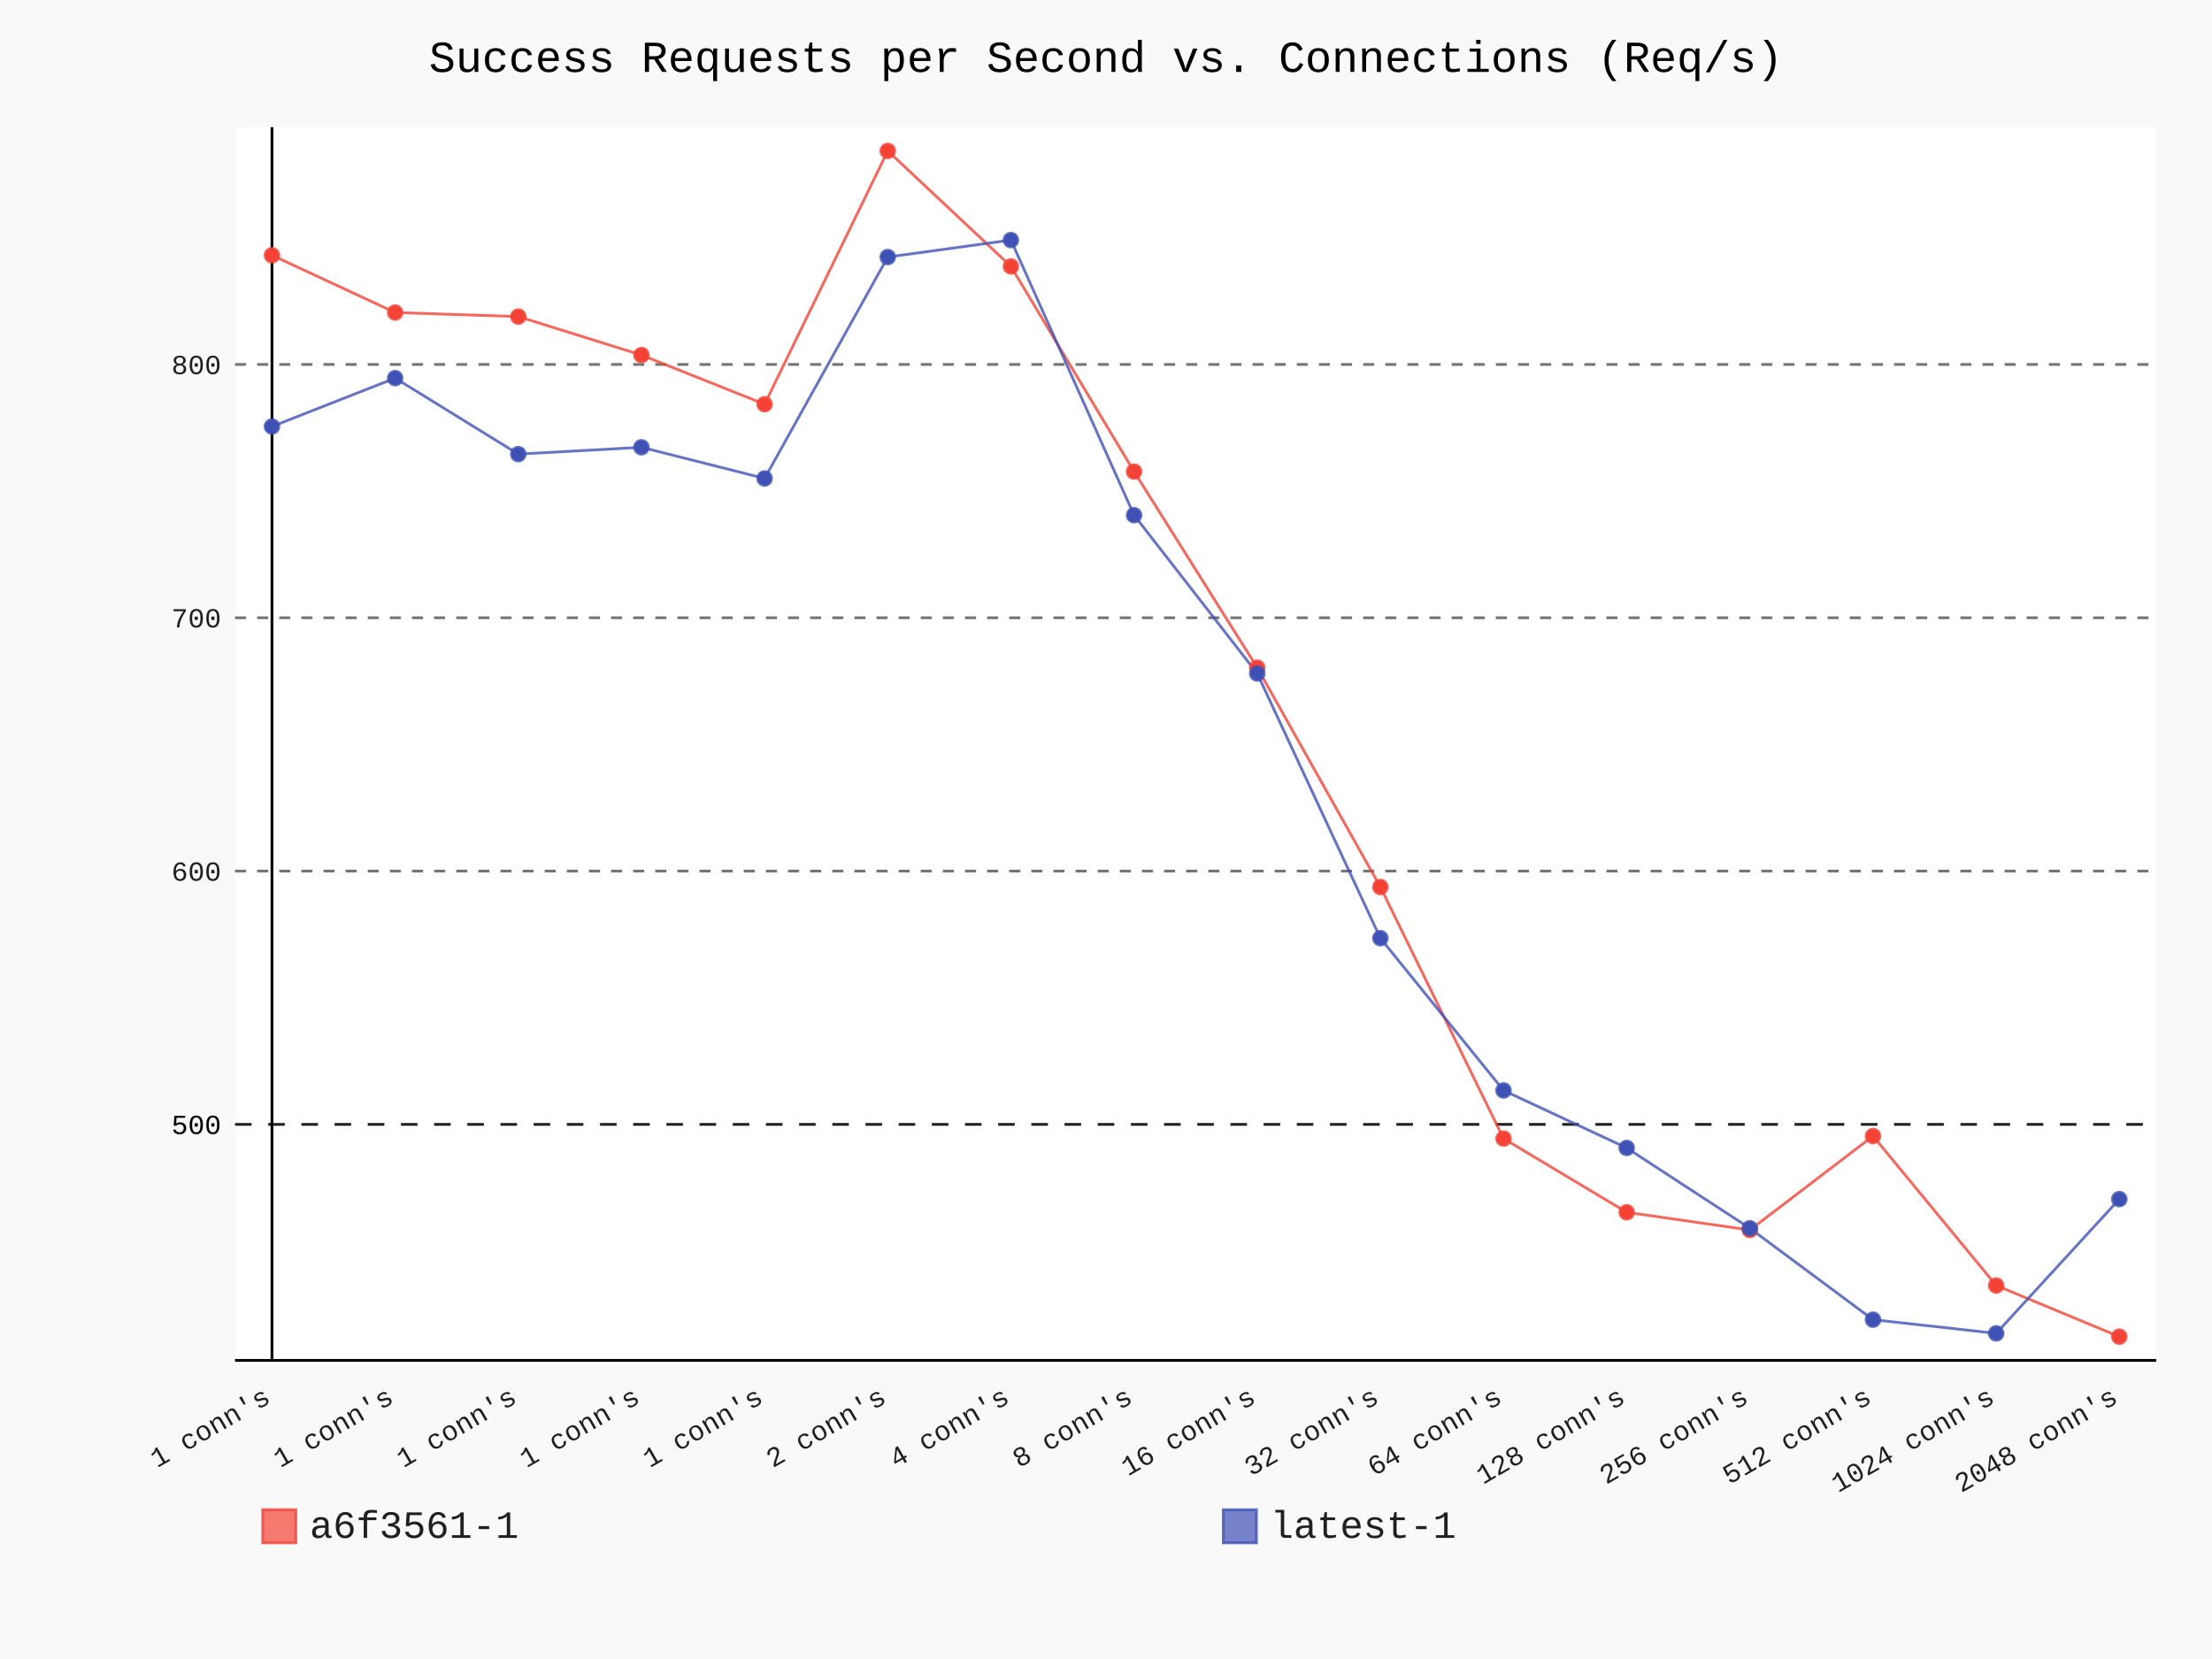
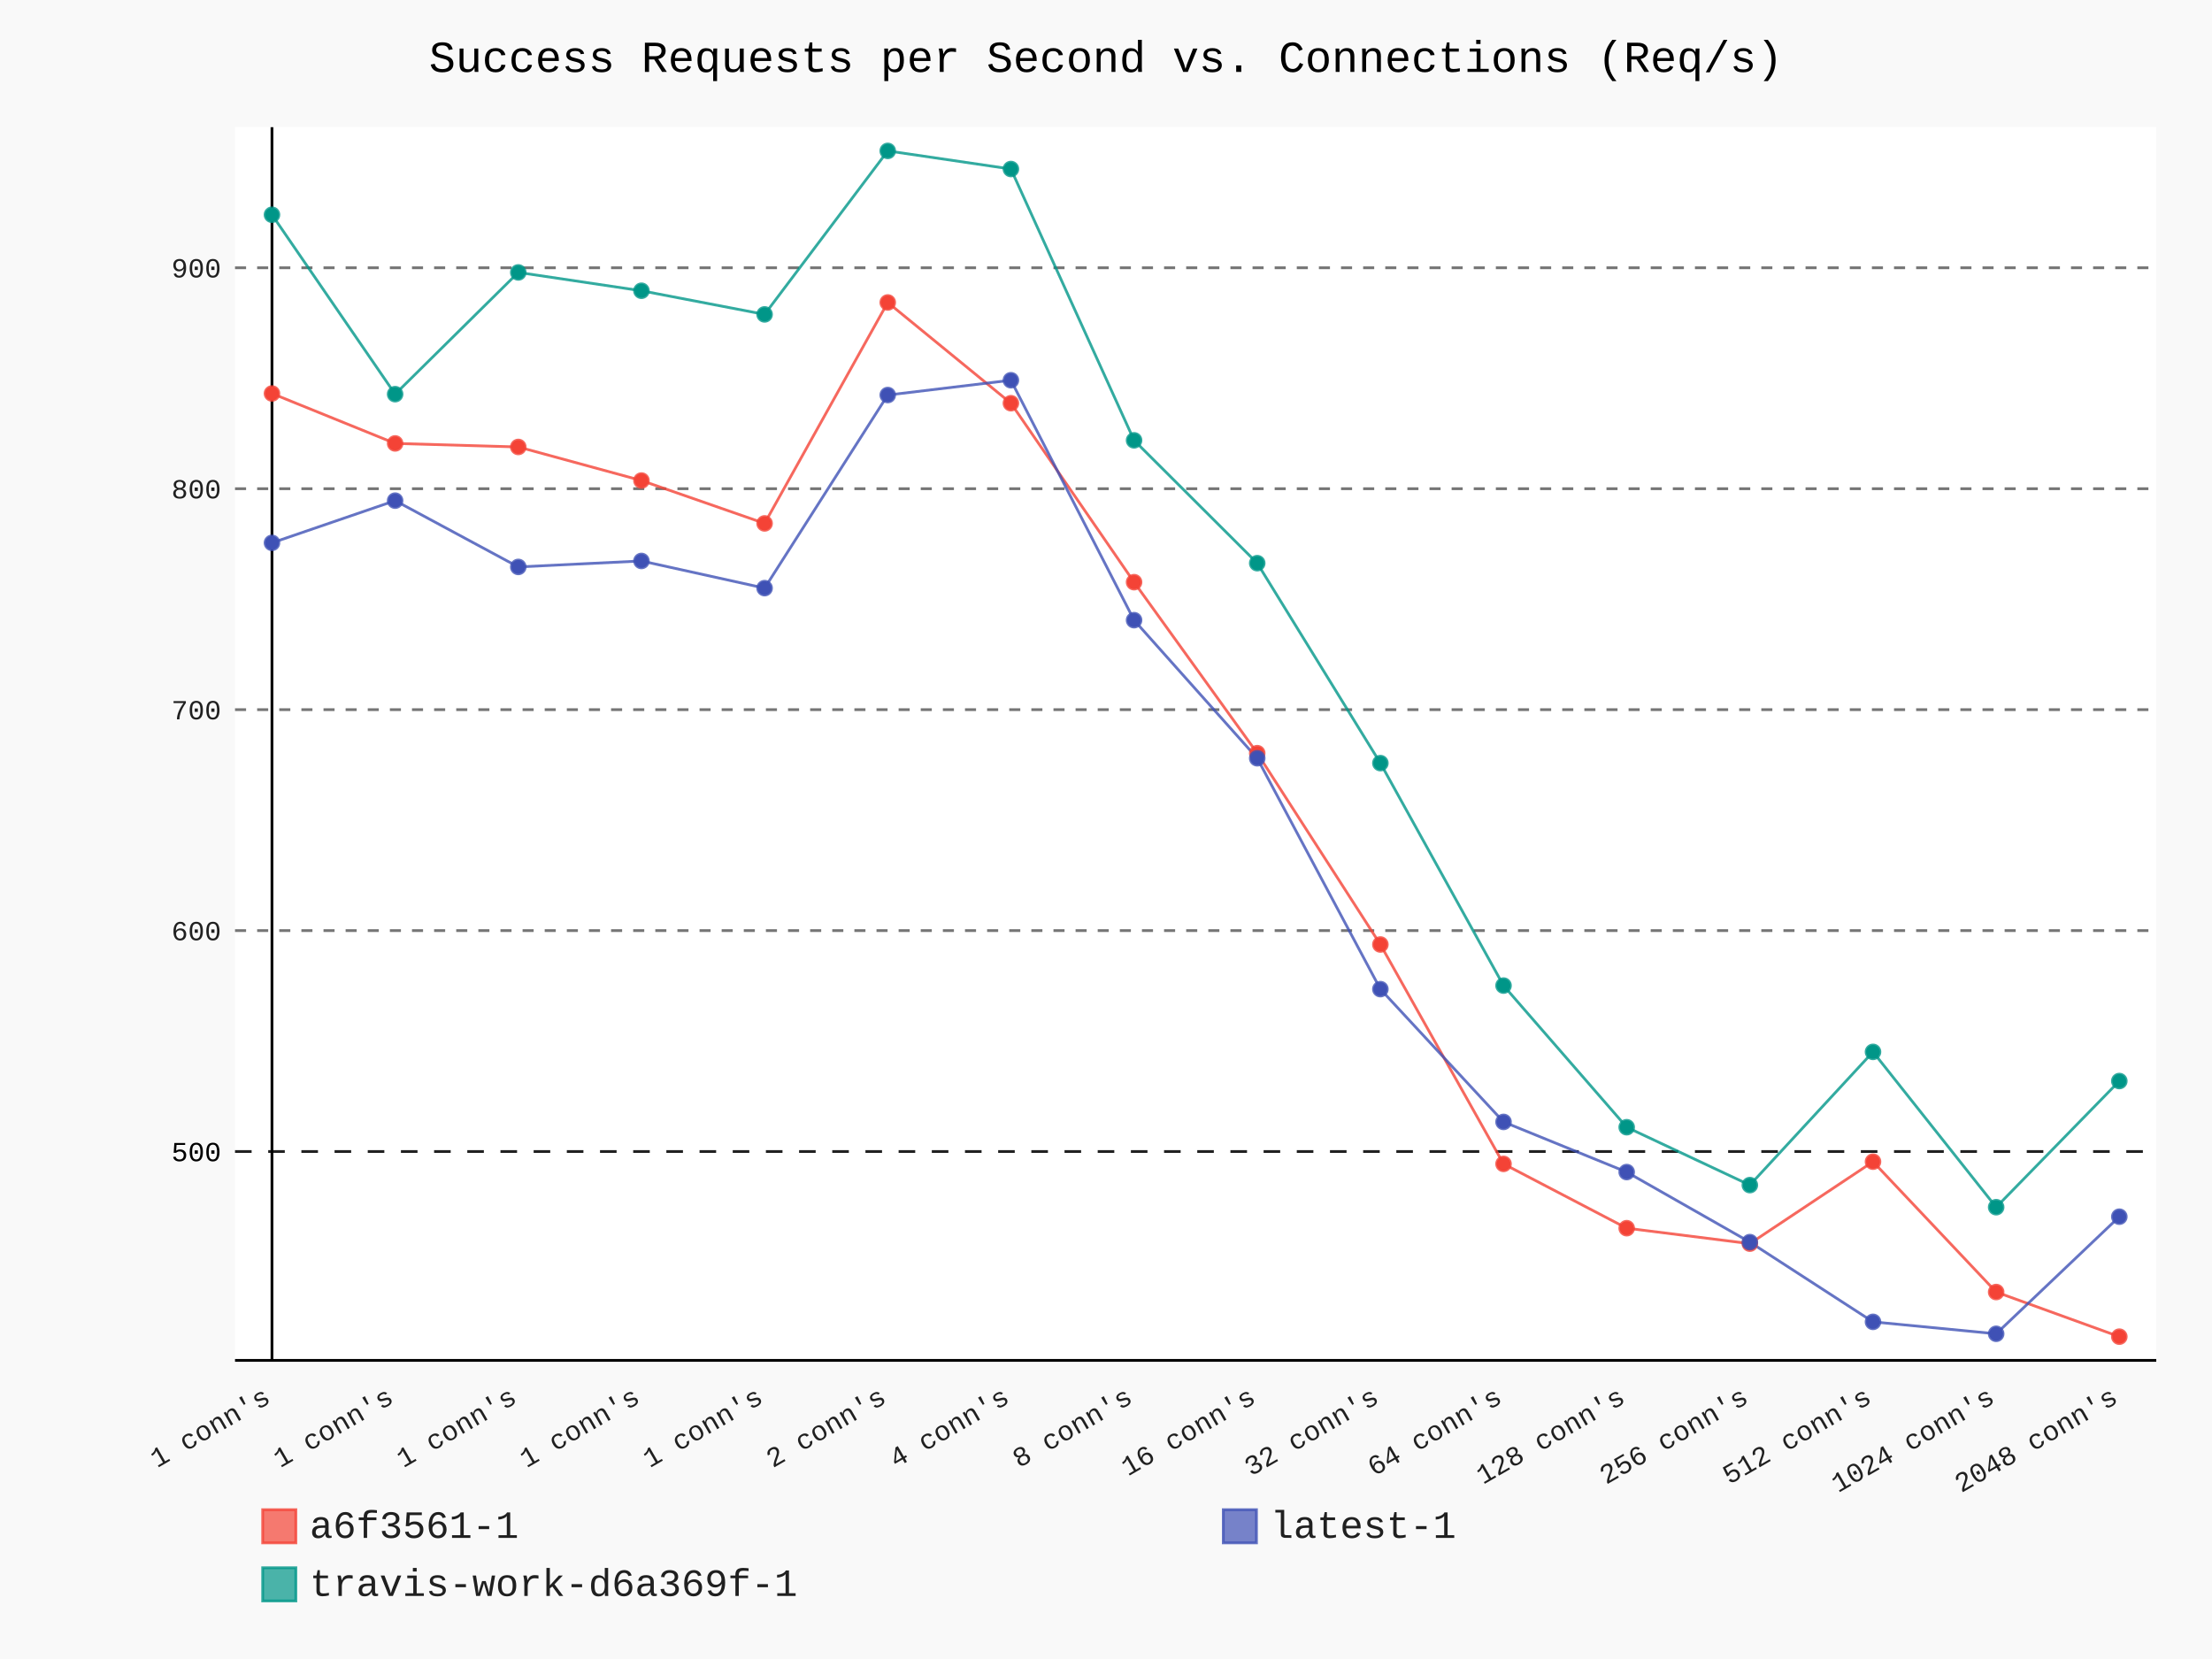
- <svg xmlns="http://www.w3.org/2000/svg" id="chart-20e9b34c-515e-4fa4-aa0b-0466bafb051c" class="pygal-chart" viewBox="0 0 800 600">
+ <svg xmlns="http://www.w3.org/2000/svg" id="chart-d0d65e46-0101-423d-882b-8f8fd9d75988" class="pygal-chart" viewBox="0 0 800 600">
  <defs>
-     <style type="text/css">#chart-20e9b34c-515e-4fa4-aa0b-0466bafb051c{-webkit-user-select:none;-webkit-font-smoothing:antialiased;font-family:Consolas,"Liberation Mono",Menlo,Courier,monospace}#chart-20e9b34c-515e-4fa4-aa0b-0466bafb051c .title{font-family:Consolas,"Liberation Mono",Menlo,Courier,monospace;font-size:16px}#chart-20e9b34c-515e-4fa4-aa0b-0466bafb051c .legends .legend text{font-family:Consolas,"Liberation Mono",Menlo,Courier,monospace;font-size:14px}#chart-20e9b34c-515e-4fa4-aa0b-0466bafb051c .axis text{font-family:Consolas,"Liberation Mono",Menlo,Courier,monospace;font-size:10px}#chart-20e9b34c-515e-4fa4-aa0b-0466bafb051c .axis text.major{font-family:Consolas,"Liberation Mono",Menlo,Courier,monospace;font-size:10px}#chart-20e9b34c-515e-4fa4-aa0b-0466bafb051c .text-overlay text.value{font-family:Consolas,"Liberation Mono",Menlo,Courier,monospace;font-size:16px}#chart-20e9b34c-515e-4fa4-aa0b-0466bafb051c .text-overlay text.label{font-family:Consolas,"Liberation Mono",Menlo,Courier,monospace;font-size:10px}#chart-20e9b34c-515e-4fa4-aa0b-0466bafb051c .tooltip{font-family:Consolas,"Liberation Mono",Menlo,Courier,monospace;font-size:14px}#chart-20e9b34c-515e-4fa4-aa0b-0466bafb051c text.no_data{font-family:Consolas,"Liberation Mono",Menlo,Courier,monospace;font-size:64px}
- #chart-20e9b34c-515e-4fa4-aa0b-0466bafb051c{background-color:rgba(249,249,249,1)}#chart-20e9b34c-515e-4fa4-aa0b-0466bafb051c path,#chart-20e9b34c-515e-4fa4-aa0b-0466bafb051c line,#chart-20e9b34c-515e-4fa4-aa0b-0466bafb051c rect,#chart-20e9b34c-515e-4fa4-aa0b-0466bafb051c circle{-webkit-transition:150ms;-moz-transition:150ms;transition:150ms}#chart-20e9b34c-515e-4fa4-aa0b-0466bafb051c .graph &gt; .background{fill:rgba(249,249,249,1)}#chart-20e9b34c-515e-4fa4-aa0b-0466bafb051c .plot &gt; .background{fill:rgba(255,255,255,1)}#chart-20e9b34c-515e-4fa4-aa0b-0466bafb051c .graph{fill:rgba(0,0,0,.87)}#chart-20e9b34c-515e-4fa4-aa0b-0466bafb051c text.no_data{fill:rgba(0,0,0,1)}#chart-20e9b34c-515e-4fa4-aa0b-0466bafb051c .title{fill:rgba(0,0,0,1)}#chart-20e9b34c-515e-4fa4-aa0b-0466bafb051c .legends .legend text{fill:rgba(0,0,0,.87)}#chart-20e9b34c-515e-4fa4-aa0b-0466bafb051c .legends .legend:hover text{fill:rgba(0,0,0,1)}#chart-20e9b34c-515e-4fa4-aa0b-0466bafb051c .axis .line{stroke:rgba(0,0,0,1)}#chart-20e9b34c-515e-4fa4-aa0b-0466bafb051c .axis .guide.line{stroke:rgba(0,0,0,.54)}#chart-20e9b34c-515e-4fa4-aa0b-0466bafb051c .axis .major.line{stroke:rgba(0,0,0,.87)}#chart-20e9b34c-515e-4fa4-aa0b-0466bafb051c .axis text.major{fill:rgba(0,0,0,1)}#chart-20e9b34c-515e-4fa4-aa0b-0466bafb051c .axis.y .guides:hover .guide.line,#chart-20e9b34c-515e-4fa4-aa0b-0466bafb051c .line-graph .axis.x .guides:hover .guide.line,#chart-20e9b34c-515e-4fa4-aa0b-0466bafb051c .stackedline-graph .axis.x .guides:hover .guide.line,#chart-20e9b34c-515e-4fa4-aa0b-0466bafb051c .xy-graph .axis.x .guides:hover .guide.line{stroke:rgba(0,0,0,1)}#chart-20e9b34c-515e-4fa4-aa0b-0466bafb051c .axis .guides:hover text{fill:rgba(0,0,0,1)}#chart-20e9b34c-515e-4fa4-aa0b-0466bafb051c .reactive{fill-opacity:.7;stroke-opacity:.8}#chart-20e9b34c-515e-4fa4-aa0b-0466bafb051c .ci{stroke:rgba(0,0,0,.87)}#chart-20e9b34c-515e-4fa4-aa0b-0466bafb051c .reactive.active,#chart-20e9b34c-515e-4fa4-aa0b-0466bafb051c .active .reactive{fill-opacity:.8;stroke-opacity:.9;stroke-width:4}#chart-20e9b34c-515e-4fa4-aa0b-0466bafb051c .ci .reactive.active{stroke-width:1.5}#chart-20e9b34c-515e-4fa4-aa0b-0466bafb051c .series text{fill:rgba(0,0,0,1)}#chart-20e9b34c-515e-4fa4-aa0b-0466bafb051c .tooltip rect{fill:rgba(255,255,255,1);stroke:rgba(0,0,0,1);-webkit-transition:opacity 150ms;-moz-transition:opacity 150ms;transition:opacity 150ms}#chart-20e9b34c-515e-4fa4-aa0b-0466bafb051c .tooltip .label{fill:rgba(0,0,0,.87)}#chart-20e9b34c-515e-4fa4-aa0b-0466bafb051c .tooltip .label{fill:rgba(0,0,0,.87)}#chart-20e9b34c-515e-4fa4-aa0b-0466bafb051c .tooltip .legend{font-size:.8em;fill:rgba(0,0,0,.54)}#chart-20e9b34c-515e-4fa4-aa0b-0466bafb051c .tooltip .x_label{font-size:.6em;fill:rgba(0,0,0,1)}#chart-20e9b34c-515e-4fa4-aa0b-0466bafb051c .tooltip .xlink{font-size:.5em;text-decoration:underline}#chart-20e9b34c-515e-4fa4-aa0b-0466bafb051c .tooltip .value{font-size:1.5em}#chart-20e9b34c-515e-4fa4-aa0b-0466bafb051c .bound{font-size:.5em}#chart-20e9b34c-515e-4fa4-aa0b-0466bafb051c .max-value{font-size:.75em;fill:rgba(0,0,0,.54)}#chart-20e9b34c-515e-4fa4-aa0b-0466bafb051c .map-element{fill:rgba(255,255,255,1);stroke:rgba(0,0,0,.54) !important}#chart-20e9b34c-515e-4fa4-aa0b-0466bafb051c .map-element .reactive{fill-opacity:inherit;stroke-opacity:inherit}#chart-20e9b34c-515e-4fa4-aa0b-0466bafb051c .color-0,#chart-20e9b34c-515e-4fa4-aa0b-0466bafb051c .color-0 a:visited{stroke:#F44336;fill:#F44336}#chart-20e9b34c-515e-4fa4-aa0b-0466bafb051c .color-1,#chart-20e9b34c-515e-4fa4-aa0b-0466bafb051c .color-1 a:visited{stroke:#3F51B5;fill:#3F51B5}#chart-20e9b34c-515e-4fa4-aa0b-0466bafb051c .text-overlay .color-0 text{fill:black}#chart-20e9b34c-515e-4fa4-aa0b-0466bafb051c .text-overlay .color-1 text{fill:black}
- #chart-20e9b34c-515e-4fa4-aa0b-0466bafb051c text.no_data{text-anchor:middle}#chart-20e9b34c-515e-4fa4-aa0b-0466bafb051c .guide.line{fill:none}#chart-20e9b34c-515e-4fa4-aa0b-0466bafb051c .centered{text-anchor:middle}#chart-20e9b34c-515e-4fa4-aa0b-0466bafb051c .title{text-anchor:middle}#chart-20e9b34c-515e-4fa4-aa0b-0466bafb051c .legends .legend text{fill-opacity:1}#chart-20e9b34c-515e-4fa4-aa0b-0466bafb051c .axis.x text{text-anchor:middle}#chart-20e9b34c-515e-4fa4-aa0b-0466bafb051c .axis.x:not(.web) text[transform]{text-anchor:start}#chart-20e9b34c-515e-4fa4-aa0b-0466bafb051c .axis.x:not(.web) text[transform].backwards{text-anchor:end}#chart-20e9b34c-515e-4fa4-aa0b-0466bafb051c .axis.y text{text-anchor:end}#chart-20e9b34c-515e-4fa4-aa0b-0466bafb051c .axis.y text[transform].backwards{text-anchor:start}#chart-20e9b34c-515e-4fa4-aa0b-0466bafb051c .axis.y2 text{text-anchor:start}#chart-20e9b34c-515e-4fa4-aa0b-0466bafb051c .axis.y2 text[transform].backwards{text-anchor:end}#chart-20e9b34c-515e-4fa4-aa0b-0466bafb051c .axis .guide.line{stroke-dasharray:4,4}#chart-20e9b34c-515e-4fa4-aa0b-0466bafb051c .axis .major.guide.line{stroke-dasharray:6,6}#chart-20e9b34c-515e-4fa4-aa0b-0466bafb051c .horizontal .axis.y .guide.line,#chart-20e9b34c-515e-4fa4-aa0b-0466bafb051c .horizontal .axis.y2 .guide.line,#chart-20e9b34c-515e-4fa4-aa0b-0466bafb051c .vertical .axis.x .guide.line{opacity:0}#chart-20e9b34c-515e-4fa4-aa0b-0466bafb051c .horizontal .axis.always_show .guide.line,#chart-20e9b34c-515e-4fa4-aa0b-0466bafb051c .vertical .axis.always_show .guide.line{opacity:1 !important}#chart-20e9b34c-515e-4fa4-aa0b-0466bafb051c .axis.y .guides:hover .guide.line,#chart-20e9b34c-515e-4fa4-aa0b-0466bafb051c .axis.y2 .guides:hover .guide.line,#chart-20e9b34c-515e-4fa4-aa0b-0466bafb051c .axis.x .guides:hover .guide.line{opacity:1}#chart-20e9b34c-515e-4fa4-aa0b-0466bafb051c .axis .guides:hover text{opacity:1}#chart-20e9b34c-515e-4fa4-aa0b-0466bafb051c .nofill{fill:none}#chart-20e9b34c-515e-4fa4-aa0b-0466bafb051c .subtle-fill{fill-opacity:.2}#chart-20e9b34c-515e-4fa4-aa0b-0466bafb051c .dot{stroke-width:1px;fill-opacity:1}#chart-20e9b34c-515e-4fa4-aa0b-0466bafb051c .dot.active{stroke-width:5px}#chart-20e9b34c-515e-4fa4-aa0b-0466bafb051c .dot.negative{fill:transparent}#chart-20e9b34c-515e-4fa4-aa0b-0466bafb051c text,#chart-20e9b34c-515e-4fa4-aa0b-0466bafb051c tspan{stroke:none !important}#chart-20e9b34c-515e-4fa4-aa0b-0466bafb051c .series text.active{opacity:1}#chart-20e9b34c-515e-4fa4-aa0b-0466bafb051c .tooltip rect{fill-opacity:.95;stroke-width:.5}#chart-20e9b34c-515e-4fa4-aa0b-0466bafb051c .tooltip text{fill-opacity:1}#chart-20e9b34c-515e-4fa4-aa0b-0466bafb051c .showable{visibility:hidden}#chart-20e9b34c-515e-4fa4-aa0b-0466bafb051c .showable.shown{visibility:visible}#chart-20e9b34c-515e-4fa4-aa0b-0466bafb051c .gauge-background{fill:rgba(229,229,229,1);stroke:none}#chart-20e9b34c-515e-4fa4-aa0b-0466bafb051c .bg-lines{stroke:rgba(249,249,249,1);stroke-width:2px}</style>
+     <style type="text/css">#chart-d0d65e46-0101-423d-882b-8f8fd9d75988{-webkit-user-select:none;-webkit-font-smoothing:antialiased;font-family:Consolas,"Liberation Mono",Menlo,Courier,monospace}#chart-d0d65e46-0101-423d-882b-8f8fd9d75988 .title{font-family:Consolas,"Liberation Mono",Menlo,Courier,monospace;font-size:16px}#chart-d0d65e46-0101-423d-882b-8f8fd9d75988 .legends .legend text{font-family:Consolas,"Liberation Mono",Menlo,Courier,monospace;font-size:14px}#chart-d0d65e46-0101-423d-882b-8f8fd9d75988 .axis text{font-family:Consolas,"Liberation Mono",Menlo,Courier,monospace;font-size:10px}#chart-d0d65e46-0101-423d-882b-8f8fd9d75988 .axis text.major{font-family:Consolas,"Liberation Mono",Menlo,Courier,monospace;font-size:10px}#chart-d0d65e46-0101-423d-882b-8f8fd9d75988 .text-overlay text.value{font-family:Consolas,"Liberation Mono",Menlo,Courier,monospace;font-size:16px}#chart-d0d65e46-0101-423d-882b-8f8fd9d75988 .text-overlay text.label{font-family:Consolas,"Liberation Mono",Menlo,Courier,monospace;font-size:10px}#chart-d0d65e46-0101-423d-882b-8f8fd9d75988 .tooltip{font-family:Consolas,"Liberation Mono",Menlo,Courier,monospace;font-size:14px}#chart-d0d65e46-0101-423d-882b-8f8fd9d75988 text.no_data{font-family:Consolas,"Liberation Mono",Menlo,Courier,monospace;font-size:64px}
+ #chart-d0d65e46-0101-423d-882b-8f8fd9d75988{background-color:rgba(249,249,249,1)}#chart-d0d65e46-0101-423d-882b-8f8fd9d75988 path,#chart-d0d65e46-0101-423d-882b-8f8fd9d75988 line,#chart-d0d65e46-0101-423d-882b-8f8fd9d75988 rect,#chart-d0d65e46-0101-423d-882b-8f8fd9d75988 circle{-webkit-transition:150ms;-moz-transition:150ms;transition:150ms}#chart-d0d65e46-0101-423d-882b-8f8fd9d75988 .graph &gt; .background{fill:rgba(249,249,249,1)}#chart-d0d65e46-0101-423d-882b-8f8fd9d75988 .plot &gt; .background{fill:rgba(255,255,255,1)}#chart-d0d65e46-0101-423d-882b-8f8fd9d75988 .graph{fill:rgba(0,0,0,.87)}#chart-d0d65e46-0101-423d-882b-8f8fd9d75988 text.no_data{fill:rgba(0,0,0,1)}#chart-d0d65e46-0101-423d-882b-8f8fd9d75988 .title{fill:rgba(0,0,0,1)}#chart-d0d65e46-0101-423d-882b-8f8fd9d75988 .legends .legend text{fill:rgba(0,0,0,.87)}#chart-d0d65e46-0101-423d-882b-8f8fd9d75988 .legends .legend:hover text{fill:rgba(0,0,0,1)}#chart-d0d65e46-0101-423d-882b-8f8fd9d75988 .axis .line{stroke:rgba(0,0,0,1)}#chart-d0d65e46-0101-423d-882b-8f8fd9d75988 .axis .guide.line{stroke:rgba(0,0,0,.54)}#chart-d0d65e46-0101-423d-882b-8f8fd9d75988 .axis .major.line{stroke:rgba(0,0,0,.87)}#chart-d0d65e46-0101-423d-882b-8f8fd9d75988 .axis text.major{fill:rgba(0,0,0,1)}#chart-d0d65e46-0101-423d-882b-8f8fd9d75988 .axis.y .guides:hover .guide.line,#chart-d0d65e46-0101-423d-882b-8f8fd9d75988 .line-graph .axis.x .guides:hover .guide.line,#chart-d0d65e46-0101-423d-882b-8f8fd9d75988 .stackedline-graph .axis.x .guides:hover .guide.line,#chart-d0d65e46-0101-423d-882b-8f8fd9d75988 .xy-graph .axis.x .guides:hover .guide.line{stroke:rgba(0,0,0,1)}#chart-d0d65e46-0101-423d-882b-8f8fd9d75988 .axis .guides:hover text{fill:rgba(0,0,0,1)}#chart-d0d65e46-0101-423d-882b-8f8fd9d75988 .reactive{fill-opacity:.7;stroke-opacity:.8}#chart-d0d65e46-0101-423d-882b-8f8fd9d75988 .ci{stroke:rgba(0,0,0,.87)}#chart-d0d65e46-0101-423d-882b-8f8fd9d75988 .reactive.active,#chart-d0d65e46-0101-423d-882b-8f8fd9d75988 .active .reactive{fill-opacity:.8;stroke-opacity:.9;stroke-width:4}#chart-d0d65e46-0101-423d-882b-8f8fd9d75988 .ci .reactive.active{stroke-width:1.5}#chart-d0d65e46-0101-423d-882b-8f8fd9d75988 .series text{fill:rgba(0,0,0,1)}#chart-d0d65e46-0101-423d-882b-8f8fd9d75988 .tooltip rect{fill:rgba(255,255,255,1);stroke:rgba(0,0,0,1);-webkit-transition:opacity 150ms;-moz-transition:opacity 150ms;transition:opacity 150ms}#chart-d0d65e46-0101-423d-882b-8f8fd9d75988 .tooltip .label{fill:rgba(0,0,0,.87)}#chart-d0d65e46-0101-423d-882b-8f8fd9d75988 .tooltip .label{fill:rgba(0,0,0,.87)}#chart-d0d65e46-0101-423d-882b-8f8fd9d75988 .tooltip .legend{font-size:.8em;fill:rgba(0,0,0,.54)}#chart-d0d65e46-0101-423d-882b-8f8fd9d75988 .tooltip .x_label{font-size:.6em;fill:rgba(0,0,0,1)}#chart-d0d65e46-0101-423d-882b-8f8fd9d75988 .tooltip .xlink{font-size:.5em;text-decoration:underline}#chart-d0d65e46-0101-423d-882b-8f8fd9d75988 .tooltip .value{font-size:1.5em}#chart-d0d65e46-0101-423d-882b-8f8fd9d75988 .bound{font-size:.5em}#chart-d0d65e46-0101-423d-882b-8f8fd9d75988 .max-value{font-size:.75em;fill:rgba(0,0,0,.54)}#chart-d0d65e46-0101-423d-882b-8f8fd9d75988 .map-element{fill:rgba(255,255,255,1);stroke:rgba(0,0,0,.54) !important}#chart-d0d65e46-0101-423d-882b-8f8fd9d75988 .map-element .reactive{fill-opacity:inherit;stroke-opacity:inherit}#chart-d0d65e46-0101-423d-882b-8f8fd9d75988 .color-0,#chart-d0d65e46-0101-423d-882b-8f8fd9d75988 .color-0 a:visited{stroke:#F44336;fill:#F44336}#chart-d0d65e46-0101-423d-882b-8f8fd9d75988 .color-1,#chart-d0d65e46-0101-423d-882b-8f8fd9d75988 .color-1 a:visited{stroke:#3F51B5;fill:#3F51B5}#chart-d0d65e46-0101-423d-882b-8f8fd9d75988 .color-2,#chart-d0d65e46-0101-423d-882b-8f8fd9d75988 .color-2 a:visited{stroke:#009688;fill:#009688}#chart-d0d65e46-0101-423d-882b-8f8fd9d75988 .text-overlay .color-0 text{fill:black}#chart-d0d65e46-0101-423d-882b-8f8fd9d75988 .text-overlay .color-1 text{fill:black}#chart-d0d65e46-0101-423d-882b-8f8fd9d75988 .text-overlay .color-2 text{fill:black}
+ #chart-d0d65e46-0101-423d-882b-8f8fd9d75988 text.no_data{text-anchor:middle}#chart-d0d65e46-0101-423d-882b-8f8fd9d75988 .guide.line{fill:none}#chart-d0d65e46-0101-423d-882b-8f8fd9d75988 .centered{text-anchor:middle}#chart-d0d65e46-0101-423d-882b-8f8fd9d75988 .title{text-anchor:middle}#chart-d0d65e46-0101-423d-882b-8f8fd9d75988 .legends .legend text{fill-opacity:1}#chart-d0d65e46-0101-423d-882b-8f8fd9d75988 .axis.x text{text-anchor:middle}#chart-d0d65e46-0101-423d-882b-8f8fd9d75988 .axis.x:not(.web) text[transform]{text-anchor:start}#chart-d0d65e46-0101-423d-882b-8f8fd9d75988 .axis.x:not(.web) text[transform].backwards{text-anchor:end}#chart-d0d65e46-0101-423d-882b-8f8fd9d75988 .axis.y text{text-anchor:end}#chart-d0d65e46-0101-423d-882b-8f8fd9d75988 .axis.y text[transform].backwards{text-anchor:start}#chart-d0d65e46-0101-423d-882b-8f8fd9d75988 .axis.y2 text{text-anchor:start}#chart-d0d65e46-0101-423d-882b-8f8fd9d75988 .axis.y2 text[transform].backwards{text-anchor:end}#chart-d0d65e46-0101-423d-882b-8f8fd9d75988 .axis .guide.line{stroke-dasharray:4,4}#chart-d0d65e46-0101-423d-882b-8f8fd9d75988 .axis .major.guide.line{stroke-dasharray:6,6}#chart-d0d65e46-0101-423d-882b-8f8fd9d75988 .horizontal .axis.y .guide.line,#chart-d0d65e46-0101-423d-882b-8f8fd9d75988 .horizontal .axis.y2 .guide.line,#chart-d0d65e46-0101-423d-882b-8f8fd9d75988 .vertical .axis.x .guide.line{opacity:0}#chart-d0d65e46-0101-423d-882b-8f8fd9d75988 .horizontal .axis.always_show .guide.line,#chart-d0d65e46-0101-423d-882b-8f8fd9d75988 .vertical .axis.always_show .guide.line{opacity:1 !important}#chart-d0d65e46-0101-423d-882b-8f8fd9d75988 .axis.y .guides:hover .guide.line,#chart-d0d65e46-0101-423d-882b-8f8fd9d75988 .axis.y2 .guides:hover .guide.line,#chart-d0d65e46-0101-423d-882b-8f8fd9d75988 .axis.x .guides:hover .guide.line{opacity:1}#chart-d0d65e46-0101-423d-882b-8f8fd9d75988 .axis .guides:hover text{opacity:1}#chart-d0d65e46-0101-423d-882b-8f8fd9d75988 .nofill{fill:none}#chart-d0d65e46-0101-423d-882b-8f8fd9d75988 .subtle-fill{fill-opacity:.2}#chart-d0d65e46-0101-423d-882b-8f8fd9d75988 .dot{stroke-width:1px;fill-opacity:1}#chart-d0d65e46-0101-423d-882b-8f8fd9d75988 .dot.active{stroke-width:5px}#chart-d0d65e46-0101-423d-882b-8f8fd9d75988 .dot.negative{fill:transparent}#chart-d0d65e46-0101-423d-882b-8f8fd9d75988 text,#chart-d0d65e46-0101-423d-882b-8f8fd9d75988 tspan{stroke:none !important}#chart-d0d65e46-0101-423d-882b-8f8fd9d75988 .series text.active{opacity:1}#chart-d0d65e46-0101-423d-882b-8f8fd9d75988 .tooltip rect{fill-opacity:.95;stroke-width:.5}#chart-d0d65e46-0101-423d-882b-8f8fd9d75988 .tooltip text{fill-opacity:1}#chart-d0d65e46-0101-423d-882b-8f8fd9d75988 .showable{visibility:hidden}#chart-d0d65e46-0101-423d-882b-8f8fd9d75988 .showable.shown{visibility:visible}#chart-d0d65e46-0101-423d-882b-8f8fd9d75988 .gauge-background{fill:rgba(229,229,229,1);stroke:none}#chart-d0d65e46-0101-423d-882b-8f8fd9d75988 .bg-lines{stroke:rgba(249,249,249,1);stroke-width:2px}</style>
  </defs>
  <g class="graph line-graph vertical">
    <rect x="0" y="0" width="800" height="600" class="background" />
    <g transform="translate(85, 46)" class="plot">
      <rect x="0" y="0" width="694.842" height="446.0" class="background" />
      <g class="axis y always_show">
        <path d="M0 446 h694.842" class="line" />
        <g class="guides">
-           <path d="M0 360.65 h694.842" class="major guide line" />
-           <text x="-5" y="364.15" class="major">500</text>
-         </g>
-         <g class="guides">
-           <path d="M0 269.036 h694.842" class="guide line" />
-           <text x="-5" y="272.536" class="">600</text>
-         </g>
-         <g class="guides">
-           <path d="M0 177.422 h694.842" class="guide line" />
-           <text x="-5" y="180.922" class="">700</text>
-         </g>
-         <g class="guides">
-           <path d="M0 85.808 h694.842" class="guide line" />
-           <text x="-5" y="89.308" class="">800</text>
+           <path d="M0 370.463 h694.842" class="major guide line" />
+           <text x="-5" y="373.963" class="major">500</text>
+         </g>
+         <g class="guides">
+           <path d="M0 290.559 h694.842" class="guide line" />
+           <text x="-5" y="294.059" class="">600</text>
+         </g>
+         <g class="guides">
+           <path d="M0 210.655 h694.842" class="guide line" />
+           <text x="-5" y="214.155" class="">700</text>
+         </g>
+         <g class="guides">
+           <path d="M0 130.751 h694.842" class="guide line" />
+           <text x="-5" y="134.251" class="">800</text>
+         </g>
+         <g class="guides">
+           <path d="M0 50.846 h694.842" class="guide line" />
+           <text x="-5" y="54.346" class="">900</text>
        </g>
      </g>
      <g class="axis x">
        <g class="guides">
          <path d="M13.362 0 v446" class="line" />
          <text x="13.362" y="461.0" class="backwards" transform="rotate(330 13.36235 461)">1 conn's</text>
        </g>
        <g class="guides">
          <path d="M57.904 0 v446" class="guide line" />
          <text x="57.904" y="461.0" class="backwards" transform="rotate(330 57.90353 461)">1 conn's</text>
        </g>
        <g class="guides">
          <path d="M102.445 0 v446" class="guide line" />
          <text x="102.445" y="461.0" class="backwards" transform="rotate(330 102.4447 461)">1 conn's</text>
        </g>
        <g class="guides">
          <path d="M146.986 0 v446" class="guide line" />
          <text x="146.986" y="461.0" class="backwards" transform="rotate(330 146.9859 461)">1 conn's</text>
        </g>
        <g class="guides">
          <path d="M191.527 0 v446" class="guide line" />
          <text x="191.527" y="461.0" class="backwards" transform="rotate(330 191.5271 461)">1 conn's</text>
        </g>
        <g class="guides">
          <path d="M236.068 0 v446" class="guide line" />
          <text x="236.068" y="461.0" class="backwards" transform="rotate(330 236.0682 461)">2 conn's</text>
        </g>
        <g class="guides">
          <path d="M280.609 0 v446" class="guide line" />
          <text x="280.609" y="461.0" class="backwards" transform="rotate(330 280.6094 461)">4 conn's</text>
        </g>
        <g class="guides">
          <path d="M325.151 0 v446" class="guide line" />
          <text x="325.151" y="461.0" class="backwards" transform="rotate(330 325.1506 461)">8 conn's</text>
        </g>
        <g class="guides">
          <path d="M369.692 0 v446" class="guide line" />
          <text x="369.692" y="461.0" class="backwards" transform="rotate(330 369.6917 461)">16 conn's</text>
        </g>
        <g class="guides">
          <path d="M414.233 0 v446" class="guide line" />
          <text x="414.233" y="461.0" class="backwards" transform="rotate(330 414.2329 461)">32 conn's</text>
        </g>
        <g class="guides">
          <path d="M458.774 0 v446" class="guide line" />
          <text x="458.774" y="461.0" class="backwards" transform="rotate(330 458.7741 461)">64 conn's</text>
        </g>
        <g class="guides">
          <path d="M503.315 0 v446" class="guide line" />
          <text x="503.315" y="461.0" class="backwards" transform="rotate(330 503.3153 461)">128 conn's</text>
        </g>
        <g class="guides">
          <path d="M547.856 0 v446" class="guide line" />
          <text x="547.856" y="461.0" class="backwards" transform="rotate(330 547.8564 461)">256 conn's</text>
        </g>
        <g class="guides">
          <path d="M592.398 0 v446" class="guide line" />
          <text x="592.398" y="461.0" class="backwards" transform="rotate(330 592.3976 461)">512 conn's</text>
        </g>
        <g class="guides">
          <path d="M636.939 0 v446" class="guide line" />
          <text x="636.939" y="461.0" class="backwards" transform="rotate(330 636.9388 461)">1024 conn's</text>
        </g>
        <g class="guides">
          <path d="M681.48 0 v446" class="guide line" />
          <text x="681.48" y="461.0" class="backwards" transform="rotate(330 681.48 461)">2048 conn's</text>
        </g>
      </g>
      <g class="series serie-0 color-0">
-         <path d="M13.362 46.322 L57.904 67.027 102.445 68.493 146.986 82.418 191.527 100.191 236.068 8.577 280.609 50.353 325.151 124.561 369.692 195.47 414.233 274.808 458.774 365.781 503.315 392.44 547.856 398.853 592.398 364.865 636.939 418.917 681.48 437.423" class="line reactive nofill" />
+         <path d="M13.362 96.312 L57.904 114.37 102.445 115.649 146.986 127.794 191.527 143.296 236.068 63.391 280.609 99.828 325.151 164.55 369.692 226.396 414.233 295.593 458.774 374.938 503.315 398.19 547.856 403.783 592.398 374.139 636.939 421.282 681.48 437.423" class="line reactive nofill" />
      </g>
      <g class="series serie-1 color-1">
-         <path d="M13.362 108.253 L57.904 90.755 102.445 118.239 146.986 115.766 191.527 127.034 236.068 46.963 280.609 40.825 325.151 140.318 369.692 197.577 414.233 293.314 458.774 348.374 503.315 369.17 547.856 398.212 592.398 431.285 636.939 436.232 681.48 387.677" class="line reactive nofill" />
+         <path d="M13.362 150.327 L57.904 135.065 102.445 159.037 146.986 156.879 191.527 166.707 236.068 96.871 280.609 91.518 325.151 178.294 369.692 228.234 414.233 311.734 458.774 359.756 503.315 377.894 547.856 403.224 592.398 432.069 636.939 436.384 681.48 394.035" class="line reactive nofill" />
+       </g>
+       <g class="series serie-2 color-2">
+         <path d="M13.362 31.669 L57.904 96.552 102.445 52.524 146.986 59.156 191.527 67.706 236.068 8.577 280.609 15.129 325.151 113.252 369.692 157.678 414.233 229.992 458.774 310.455 503.315 361.674 547.856 382.609 592.398 334.426 636.939 390.599 681.48 344.974" class="line reactive nofill" />
      </g>
    </g>
    <g class="titles">
      <text x="400.0" y="26" class="title plot_title">Success Requests per Second vs. Connections (Req/s)</text>
    </g>
    <g transform="translate(85, 46)" class="plot overlay">
      <g class="series serie-0 color-0">
        <g class="dots">
-           <circle cx="13.362" cy="46.322" r="2.5" class="dot reactive tooltip-trigger" />
-         </g>
-         <g class="dots">
-           <circle cx="57.904" cy="67.027" r="2.5" class="dot reactive tooltip-trigger" />
-         </g>
-         <g class="dots">
-           <circle cx="102.445" cy="68.493" r="2.5" class="dot reactive tooltip-trigger" />
-         </g>
-         <g class="dots">
-           <circle cx="146.986" cy="82.418" r="2.5" class="dot reactive tooltip-trigger" />
-         </g>
-         <g class="dots">
-           <circle cx="191.527" cy="100.191" r="2.5" class="dot reactive tooltip-trigger" />
+           <circle cx="13.362" cy="96.312" r="2.5" class="dot reactive tooltip-trigger" />
+         </g>
+         <g class="dots">
+           <circle cx="57.904" cy="114.37" r="2.5" class="dot reactive tooltip-trigger" />
+         </g>
+         <g class="dots">
+           <circle cx="102.445" cy="115.649" r="2.5" class="dot reactive tooltip-trigger" />
+         </g>
+         <g class="dots">
+           <circle cx="146.986" cy="127.794" r="2.5" class="dot reactive tooltip-trigger" />
+         </g>
+         <g class="dots">
+           <circle cx="191.527" cy="143.296" r="2.5" class="dot reactive tooltip-trigger" />
+         </g>
+         <g class="dots">
+           <circle cx="236.068" cy="63.391" r="2.5" class="dot reactive tooltip-trigger" />
+         </g>
+         <g class="dots">
+           <circle cx="280.609" cy="99.828" r="2.5" class="dot reactive tooltip-trigger" />
+         </g>
+         <g class="dots">
+           <circle cx="325.151" cy="164.55" r="2.5" class="dot reactive tooltip-trigger" />
+         </g>
+         <g class="dots">
+           <circle cx="369.692" cy="226.396" r="2.5" class="dot reactive tooltip-trigger" />
+         </g>
+         <g class="dots">
+           <circle cx="414.233" cy="295.593" r="2.5" class="dot reactive tooltip-trigger" />
+         </g>
+         <g class="dots">
+           <circle cx="458.774" cy="374.938" r="2.5" class="dot reactive tooltip-trigger" />
+         </g>
+         <g class="dots">
+           <circle cx="503.315" cy="398.19" r="2.5" class="dot reactive tooltip-trigger" />
+         </g>
+         <g class="dots">
+           <circle cx="547.856" cy="403.783" r="2.5" class="dot reactive tooltip-trigger" />
+         </g>
+         <g class="dots">
+           <circle cx="592.398" cy="374.139" r="2.5" class="dot reactive tooltip-trigger" />
+         </g>
+         <g class="dots">
+           <circle cx="636.939" cy="421.282" r="2.5" class="dot reactive tooltip-trigger" />
+         </g>
+         <g class="dots">
+           <circle cx="681.48" cy="437.423" r="2.5" class="dot reactive tooltip-trigger" />
+         </g>
+       </g>
+       <g class="series serie-1 color-1">
+         <g class="dots">
+           <circle cx="13.362" cy="150.327" r="2.5" class="dot reactive tooltip-trigger" />
+         </g>
+         <g class="dots">
+           <circle cx="57.904" cy="135.065" r="2.5" class="dot reactive tooltip-trigger" />
+         </g>
+         <g class="dots">
+           <circle cx="102.445" cy="159.037" r="2.5" class="dot reactive tooltip-trigger" />
+         </g>
+         <g class="dots">
+           <circle cx="146.986" cy="156.879" r="2.5" class="dot reactive tooltip-trigger" />
+         </g>
+         <g class="dots">
+           <circle cx="191.527" cy="166.707" r="2.5" class="dot reactive tooltip-trigger" />
+         </g>
+         <g class="dots">
+           <circle cx="236.068" cy="96.871" r="2.5" class="dot reactive tooltip-trigger" />
+         </g>
+         <g class="dots">
+           <circle cx="280.609" cy="91.518" r="2.5" class="dot reactive tooltip-trigger" />
+         </g>
+         <g class="dots">
+           <circle cx="325.151" cy="178.294" r="2.5" class="dot reactive tooltip-trigger" />
+         </g>
+         <g class="dots">
+           <circle cx="369.692" cy="228.234" r="2.5" class="dot reactive tooltip-trigger" />
+         </g>
+         <g class="dots">
+           <circle cx="414.233" cy="311.734" r="2.5" class="dot reactive tooltip-trigger" />
+         </g>
+         <g class="dots">
+           <circle cx="458.774" cy="359.756" r="2.5" class="dot reactive tooltip-trigger" />
+         </g>
+         <g class="dots">
+           <circle cx="503.315" cy="377.894" r="2.5" class="dot reactive tooltip-trigger" />
+         </g>
+         <g class="dots">
+           <circle cx="547.856" cy="403.224" r="2.5" class="dot reactive tooltip-trigger" />
+         </g>
+         <g class="dots">
+           <circle cx="592.398" cy="432.069" r="2.5" class="dot reactive tooltip-trigger" />
+         </g>
+         <g class="dots">
+           <circle cx="636.939" cy="436.384" r="2.5" class="dot reactive tooltip-trigger" />
+         </g>
+         <g class="dots">
+           <circle cx="681.48" cy="394.035" r="2.5" class="dot reactive tooltip-trigger" />
+         </g>
+       </g>
+       <g class="series serie-2 color-2">
+         <g class="dots">
+           <circle cx="13.362" cy="31.669" r="2.5" class="dot reactive tooltip-trigger" />
+         </g>
+         <g class="dots">
+           <circle cx="57.904" cy="96.552" r="2.5" class="dot reactive tooltip-trigger" />
+         </g>
+         <g class="dots">
+           <circle cx="102.445" cy="52.524" r="2.5" class="dot reactive tooltip-trigger" />
+         </g>
+         <g class="dots">
+           <circle cx="146.986" cy="59.156" r="2.5" class="dot reactive tooltip-trigger" />
+         </g>
+         <g class="dots">
+           <circle cx="191.527" cy="67.706" r="2.5" class="dot reactive tooltip-trigger" />
        </g>
        <g class="dots">
          <circle cx="236.068" cy="8.577" r="2.5" class="dot reactive tooltip-trigger" />
        </g>
        <g class="dots">
-           <circle cx="280.609" cy="50.353" r="2.5" class="dot reactive tooltip-trigger" />
-         </g>
-         <g class="dots">
-           <circle cx="325.151" cy="124.561" r="2.5" class="dot reactive tooltip-trigger" />
-         </g>
-         <g class="dots">
-           <circle cx="369.692" cy="195.47" r="2.5" class="dot reactive tooltip-trigger" />
-         </g>
-         <g class="dots">
-           <circle cx="414.233" cy="274.808" r="2.5" class="dot reactive tooltip-trigger" />
-         </g>
-         <g class="dots">
-           <circle cx="458.774" cy="365.781" r="2.5" class="dot reactive tooltip-trigger" />
-         </g>
-         <g class="dots">
-           <circle cx="503.315" cy="392.44" r="2.5" class="dot reactive tooltip-trigger" />
-         </g>
-         <g class="dots">
-           <circle cx="547.856" cy="398.853" r="2.5" class="dot reactive tooltip-trigger" />
-         </g>
-         <g class="dots">
-           <circle cx="592.398" cy="364.865" r="2.5" class="dot reactive tooltip-trigger" />
-         </g>
-         <g class="dots">
-           <circle cx="636.939" cy="418.917" r="2.5" class="dot reactive tooltip-trigger" />
-         </g>
-         <g class="dots">
-           <circle cx="681.48" cy="437.423" r="2.5" class="dot reactive tooltip-trigger" />
-         </g>
-       </g>
-       <g class="series serie-1 color-1">
-         <g class="dots">
-           <circle cx="13.362" cy="108.253" r="2.5" class="dot reactive tooltip-trigger" />
-         </g>
-         <g class="dots">
-           <circle cx="57.904" cy="90.755" r="2.5" class="dot reactive tooltip-trigger" />
-         </g>
-         <g class="dots">
-           <circle cx="102.445" cy="118.239" r="2.5" class="dot reactive tooltip-trigger" />
-         </g>
-         <g class="dots">
-           <circle cx="146.986" cy="115.766" r="2.5" class="dot reactive tooltip-trigger" />
-         </g>
-         <g class="dots">
-           <circle cx="191.527" cy="127.034" r="2.5" class="dot reactive tooltip-trigger" />
-         </g>
-         <g class="dots">
-           <circle cx="236.068" cy="46.963" r="2.5" class="dot reactive tooltip-trigger" />
-         </g>
-         <g class="dots">
-           <circle cx="280.609" cy="40.825" r="2.5" class="dot reactive tooltip-trigger" />
-         </g>
-         <g class="dots">
-           <circle cx="325.151" cy="140.318" r="2.5" class="dot reactive tooltip-trigger" />
-         </g>
-         <g class="dots">
-           <circle cx="369.692" cy="197.577" r="2.5" class="dot reactive tooltip-trigger" />
-         </g>
-         <g class="dots">
-           <circle cx="414.233" cy="293.314" r="2.5" class="dot reactive tooltip-trigger" />
-         </g>
-         <g class="dots">
-           <circle cx="458.774" cy="348.374" r="2.5" class="dot reactive tooltip-trigger" />
-         </g>
-         <g class="dots">
-           <circle cx="503.315" cy="369.17" r="2.5" class="dot reactive tooltip-trigger" />
-         </g>
-         <g class="dots">
-           <circle cx="547.856" cy="398.212" r="2.5" class="dot reactive tooltip-trigger" />
-         </g>
-         <g class="dots">
-           <circle cx="592.398" cy="431.285" r="2.5" class="dot reactive tooltip-trigger" />
-         </g>
-         <g class="dots">
-           <circle cx="636.939" cy="436.232" r="2.5" class="dot reactive tooltip-trigger" />
-         </g>
-         <g class="dots">
-           <circle cx="681.48" cy="387.677" r="2.5" class="dot reactive tooltip-trigger" />
+           <circle cx="280.609" cy="15.129" r="2.5" class="dot reactive tooltip-trigger" />
+         </g>
+         <g class="dots">
+           <circle cx="325.151" cy="113.252" r="2.5" class="dot reactive tooltip-trigger" />
+         </g>
+         <g class="dots">
+           <circle cx="369.692" cy="157.678" r="2.5" class="dot reactive tooltip-trigger" />
+         </g>
+         <g class="dots">
+           <circle cx="414.233" cy="229.992" r="2.5" class="dot reactive tooltip-trigger" />
+         </g>
+         <g class="dots">
+           <circle cx="458.774" cy="310.455" r="2.5" class="dot reactive tooltip-trigger" />
+         </g>
+         <g class="dots">
+           <circle cx="503.315" cy="361.674" r="2.5" class="dot reactive tooltip-trigger" />
+         </g>
+         <g class="dots">
+           <circle cx="547.856" cy="382.609" r="2.5" class="dot reactive tooltip-trigger" />
+         </g>
+         <g class="dots">
+           <circle cx="592.398" cy="334.426" r="2.5" class="dot reactive tooltip-trigger" />
+         </g>
+         <g class="dots">
+           <circle cx="636.939" cy="390.599" r="2.5" class="dot reactive tooltip-trigger" />
+         </g>
+         <g class="dots">
+           <circle cx="681.48" cy="344.974" r="2.5" class="dot reactive tooltip-trigger" />
        </g>
      </g>
    </g>
    <g transform="translate(85, 46)" class="plot text-overlay">
      <g class="series serie-0 color-0" />
      <g class="series serie-1 color-1" />
+       <g class="series serie-2 color-2" />
    </g>
    <g transform="translate(85, 46)" class="plot tooltip-overlay">
      <g transform="translate(0 0)" style="opacity: 0" class="tooltip">
        <rect rx="0" ry="0" width="0" height="0" class="tooltip-box" />
        <g class="text" />
      </g>
    </g>
    <g transform="translate(95, 545)" class="legends">
      <g id="activate-serie-0" class="legend reactive activate-serie">
        <rect x="0.0" y="1.0" width="12" height="12" class="color-0 reactive" />
        <text x="17.0" y="11.2">a6f3561-1</text>
      </g>
      <g id="activate-serie-1" class="legend reactive activate-serie">
        <rect x="347.421" y="1.0" width="12" height="12" class="color-1 reactive" />
        <text x="364.421" y="11.2">latest-1</text>
      </g>
+       <g id="activate-serie-2" class="legend reactive activate-serie">
+         <rect x="0.0" y="22.0" width="12" height="12" class="color-2 reactive" />
+         <text x="17.0" y="32.2">travis-work-d6a369f-1</text>
+       </g>
    </g>
  </g>
</svg>
